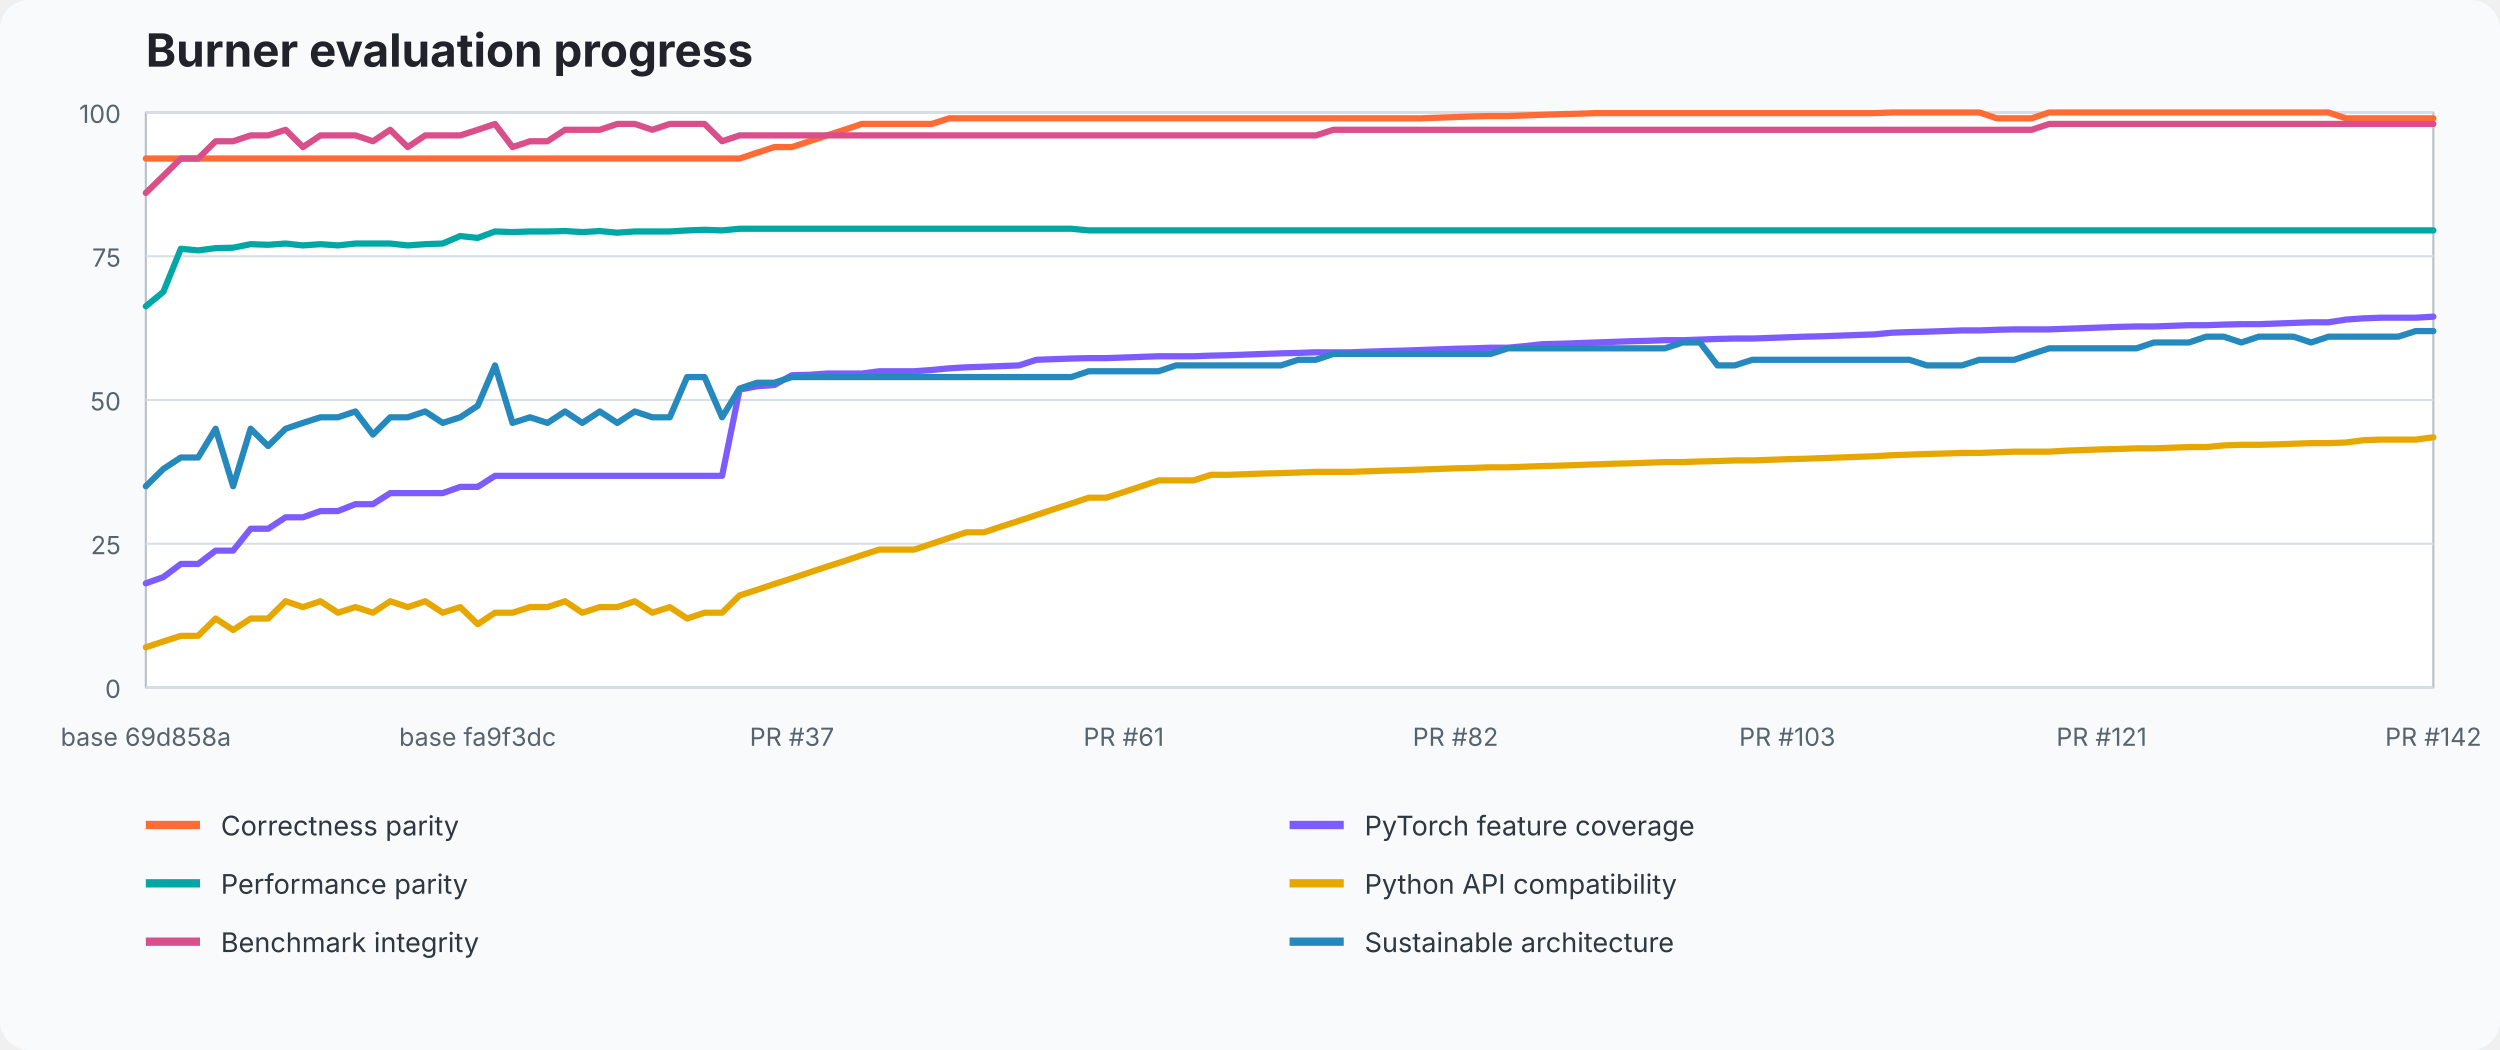
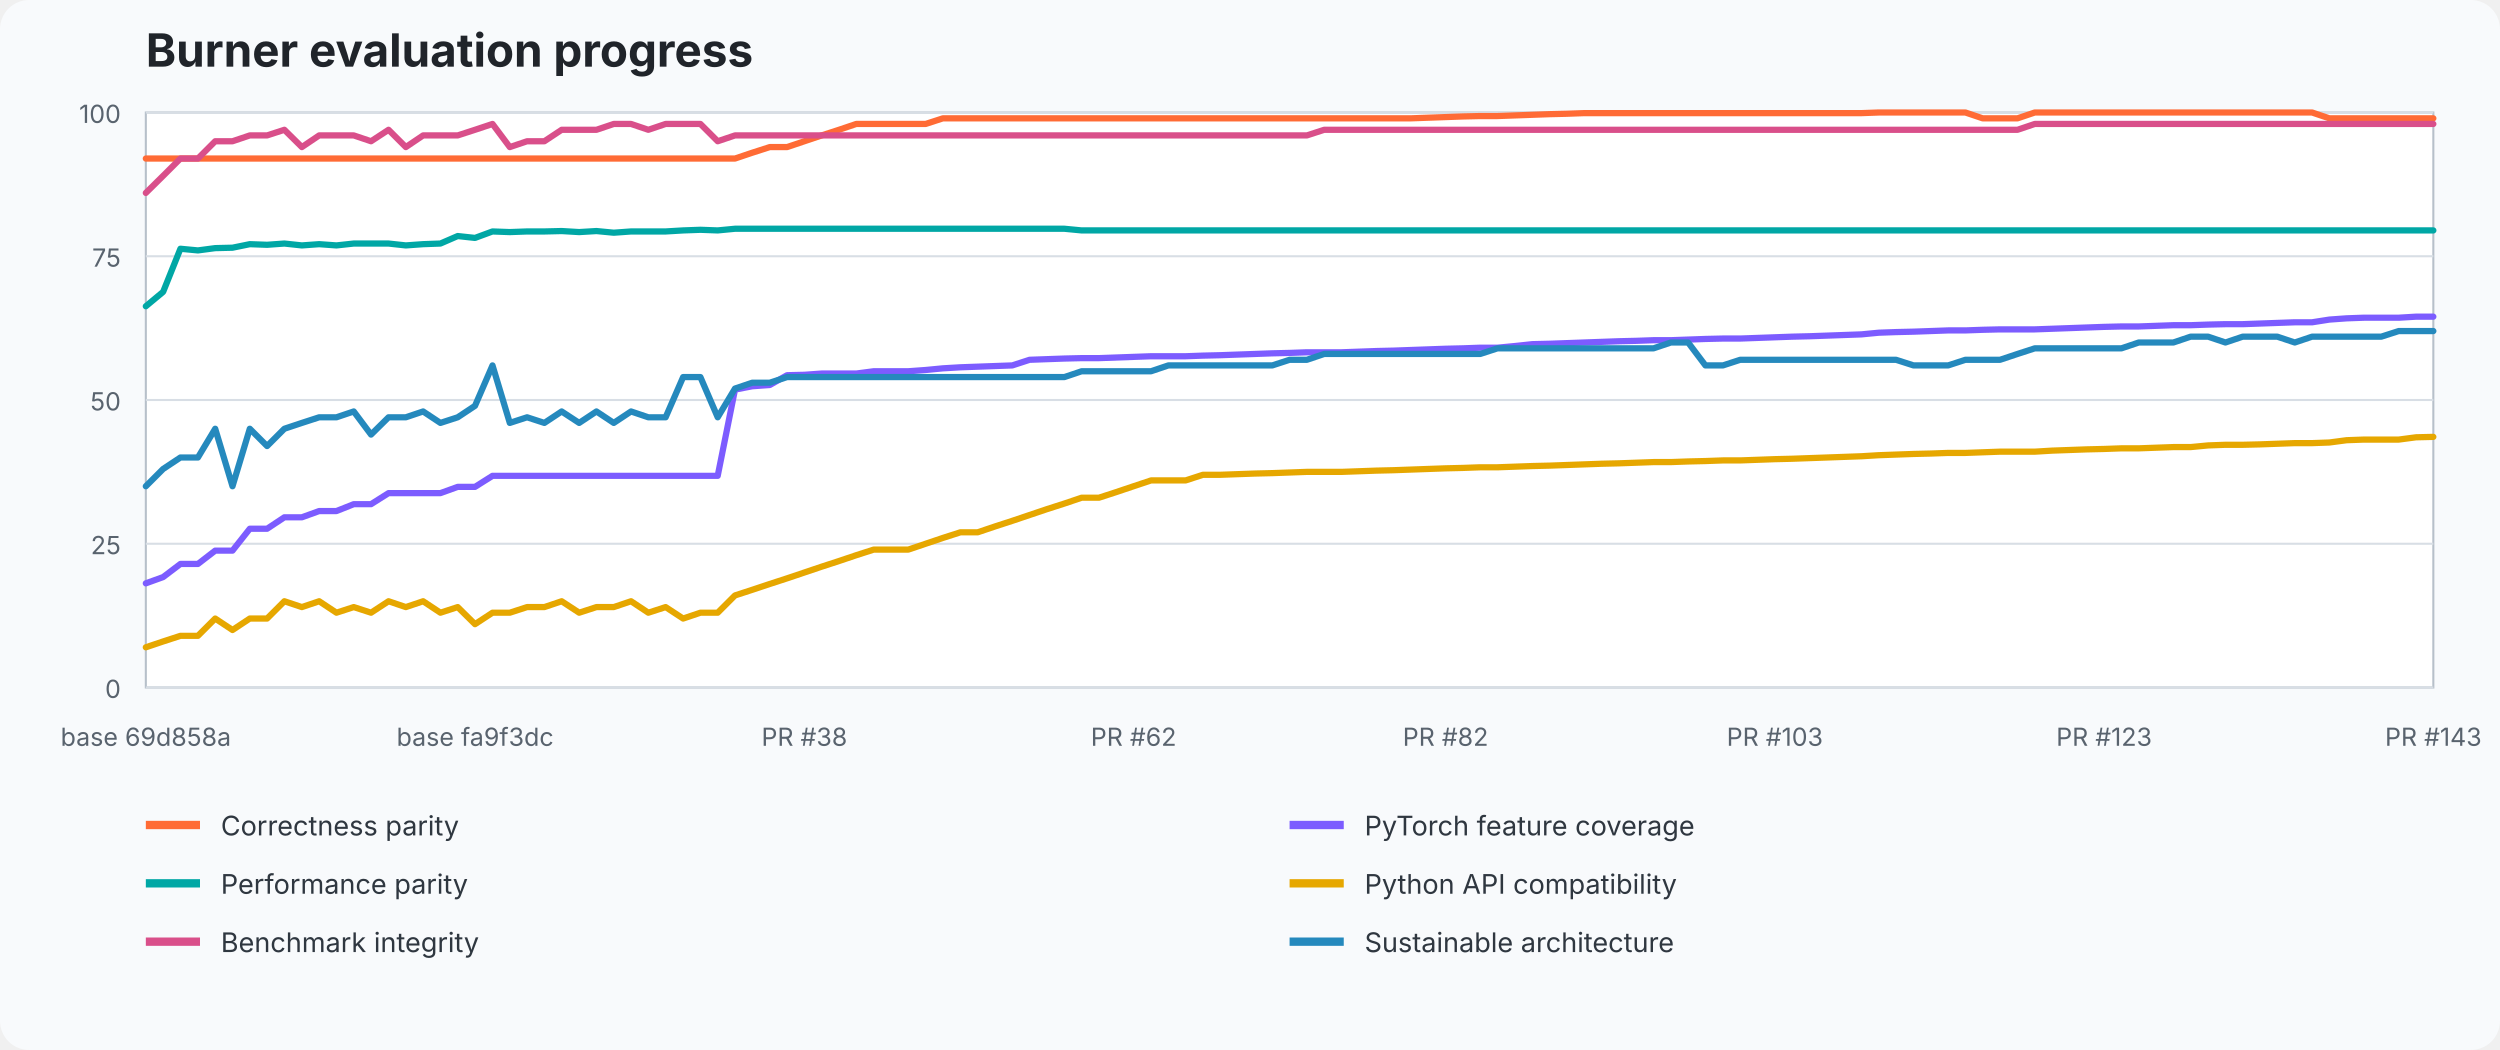
<svg xmlns="http://www.w3.org/2000/svg" width="1200" height="504" viewBox="0 0 1200 504" role="img" aria-labelledby="title desc">
  <style>text{font-family:ui-sans-serif,system-ui,-apple-system,BlinkMacSystemFont,"Segoe UI",sans-serif}.title{font-size:22px;font-weight:700;fill:#20242a}.axis{font-size:12px;fill:#59636e}.legend{font-size:13px;fill:#2f3740}.grid{stroke:#d8dee5;stroke-width:1}.plot{fill:#fff;stroke:#b7c0ca}</style>
  <rect width="100%" height="100%" fill="#f8fafc" rx="14" />
  <text x="70" y="32" class="title">Burner evaluation progress</text>
  <rect x="70" y="54" width="1098" height="276" class="plot" />
  <line x1="70" y1="330" x2="1168" y2="330" class="grid" />
  <text x="58" y="335" text-anchor="end" class="axis">0</text>
  <line x1="70" y1="261" x2="1168" y2="261" class="grid" />
  <text x="58" y="266" text-anchor="end" class="axis">25</text>
  <line x1="70" y1="192" x2="1168" y2="192" class="grid" />
  <text x="58" y="197" text-anchor="end" class="axis">50</text>
  <line x1="70" y1="123" x2="1168" y2="123" class="grid" />
  <text x="58" y="128" text-anchor="end" class="axis">75</text>
  <line x1="70" y1="54" x2="1168" y2="54" class="grid" />
  <text x="58" y="59" text-anchor="end" class="axis">100</text>
-   <polyline points="70.0,76.1 78.4,76.1 86.8,76.1 95.1,76.1 103.5,76.1 111.9,76.1 120.3,76.1 128.7,76.1 137.1,76.1 145.4,76.1 153.8,76.1 162.2,76.1 170.6,76.1 179.0,76.1 187.3,76.1 195.7,76.1 204.1,76.1 212.5,76.1 220.9,76.1 229.3,76.1 237.6,76.1 246.0,76.1 254.4,76.1 262.8,76.1 271.2,76.1 279.5,76.1 287.9,76.1 296.3,76.1 304.7,76.1 313.1,76.1 321.5,76.1 329.8,76.1 338.2,76.1 346.6,76.1 355.0,76.1 363.4,73.3 371.7,70.6 380.1,70.6 388.5,67.8 396.9,65.0 405.3,62.3 413.6,59.5 422.0,59.5 430.4,59.5 438.8,59.5 447.2,59.5 455.6,56.8 463.9,56.8 472.3,56.8 480.7,56.8 489.1,56.8 497.5,56.8 505.8,56.8 514.2,56.8 522.6,56.8 531.0,56.8 539.4,56.8 547.8,56.8 556.1,56.8 564.5,56.8 572.9,56.8 581.3,56.8 589.7,56.8 598.0,56.8 606.4,56.8 614.8,56.8 623.2,56.8 631.6,56.8 640.0,56.8 648.3,56.8 656.7,56.8 665.1,56.8 673.5,56.8 681.9,56.8 690.2,56.5 698.6,56.2 707.0,55.9 715.4,55.7 723.8,55.7 732.2,55.4 740.5,55.1 748.9,54.8 757.3,54.6 765.7,54.3 774.1,54.3 782.4,54.3 790.8,54.3 799.2,54.3 807.6,54.3 816.0,54.3 824.4,54.3 832.7,54.3 841.1,54.3 849.5,54.3 857.9,54.3 866.3,54.3 874.6,54.3 883.0,54.3 891.4,54.3 899.8,54.3 908.2,54.0 916.5,54.0 924.9,54.0 933.3,54.0 941.7,54.0 950.1,54.0 958.5,56.8 966.8,56.8 975.2,56.8 983.6,54.0 992.0,54.0 1000.4,54.0 1008.7,54.0 1017.1,54.0 1025.5,54.0 1033.9,54.0 1042.3,54.0 1050.7,54.0 1059.0,54.0 1067.4,54.0 1075.8,54.0 1084.2,54.0 1092.6,54.0 1100.9,54.0 1109.3,54.0 1117.7,54.0 1126.1,56.8 1134.5,56.8 1142.9,56.8 1151.2,56.8 1159.6,56.8 1168.0,56.8" fill="none" stroke="#ff6b35" stroke-width="3" stroke-linejoin="round" stroke-linecap="round" />
-   <polyline points="70.0,280.0 78.4,277.0 86.8,270.7 95.1,270.7 103.5,264.3 111.9,264.3 120.3,253.8 128.7,253.8 137.1,248.3 145.4,248.3 153.8,245.3 162.2,245.3 170.6,242.0 179.0,242.0 187.3,236.7 195.7,236.7 204.1,236.7 212.5,236.7 220.9,233.7 229.3,233.7 237.6,228.4 246.0,228.4 254.4,228.4 262.8,228.4 271.2,228.4 279.5,228.4 287.9,228.4 296.3,228.4 304.7,228.4 313.1,228.4 321.5,228.4 329.8,228.4 338.2,228.4 346.6,228.4 355.0,187.0 363.4,185.4 371.7,184.8 380.1,180.1 388.5,179.9 396.9,179.3 405.3,179.3 413.6,179.3 422.0,178.2 430.4,178.2 438.8,178.2 447.2,177.6 455.6,176.8 463.9,176.3 472.3,176.0 480.7,175.7 489.1,175.4 497.5,172.7 505.8,172.4 514.2,172.1 522.6,171.9 531.0,171.9 539.4,171.6 547.8,171.3 556.1,171.0 564.5,171.0 572.9,171.0 581.3,170.7 589.7,170.5 598.0,170.2 606.4,169.9 614.8,169.6 623.2,169.4 631.6,169.1 640.0,169.1 648.3,169.1 656.7,168.8 665.1,168.5 673.5,168.3 681.9,168.0 690.2,167.7 698.6,167.4 707.0,167.2 715.4,166.9 723.8,166.9 732.2,166.1 740.5,165.2 748.9,165.0 757.3,164.7 765.7,164.4 774.1,164.1 782.4,163.8 790.8,163.6 799.2,163.3 807.6,163.3 816.0,163.0 824.4,162.7 832.7,162.5 841.1,162.5 849.5,162.2 857.9,161.9 866.3,161.6 874.6,161.4 883.0,161.1 891.4,160.8 899.8,160.5 908.2,159.7 916.5,159.4 924.9,159.2 933.3,158.9 941.7,158.6 950.1,158.6 958.5,158.3 966.8,158.1 975.2,158.1 983.6,158.1 992.0,157.8 1000.4,157.5 1008.7,157.2 1017.1,156.9 1025.5,156.7 1033.9,156.7 1042.3,156.4 1050.7,156.1 1059.0,156.1 1067.4,155.8 1075.8,155.6 1084.2,155.6 1092.6,155.3 1100.9,155.0 1109.3,154.7 1117.7,154.7 1126.1,153.4 1134.5,152.8 1142.9,152.5 1151.2,152.5 1159.6,152.5 1168.0,152.0" fill="none" stroke="#7c5cff" stroke-width="3" stroke-linejoin="round" stroke-linecap="round" />
-   <polyline points="70.0,147.0 78.4,140.1 86.8,119.4 95.1,120.2 103.5,119.1 111.9,118.9 120.3,117.2 128.7,117.5 137.1,116.9 145.4,117.8 153.8,117.2 162.2,117.8 170.6,116.9 179.0,116.9 187.3,116.9 195.7,117.8 204.1,117.2 212.5,116.9 220.9,113.3 229.3,114.2 237.6,111.1 246.0,111.4 254.4,111.1 262.8,111.1 271.2,110.9 279.5,111.4 287.9,110.9 296.3,111.7 304.7,111.1 313.1,111.1 321.5,111.1 329.8,110.6 338.2,110.3 346.6,110.6 355.0,109.8 363.4,109.8 371.7,109.8 380.1,109.8 388.5,109.8 396.9,109.8 405.3,109.8 413.6,109.8 422.0,109.8 430.4,109.8 438.8,109.8 447.2,109.8 455.6,109.8 463.9,109.8 472.3,109.8 480.7,109.8 489.1,109.8 497.5,109.8 505.8,109.8 514.2,109.8 522.6,110.6 531.0,110.6 539.4,110.6 547.8,110.6 556.1,110.6 564.5,110.6 572.9,110.6 581.3,110.6 589.7,110.6 598.0,110.6 606.4,110.6 614.8,110.6 623.2,110.6 631.6,110.6 640.0,110.6 648.3,110.6 656.7,110.6 665.1,110.6 673.5,110.6 681.9,110.6 690.2,110.6 698.6,110.6 707.0,110.6 715.4,110.6 723.8,110.6 732.2,110.6 740.5,110.6 748.9,110.6 757.3,110.6 765.7,110.6 774.1,110.6 782.4,110.6 790.8,110.6 799.2,110.6 807.6,110.6 816.0,110.6 824.4,110.6 832.7,110.6 841.1,110.6 849.5,110.6 857.9,110.6 866.3,110.6 874.6,110.6 883.0,110.6 891.4,110.6 899.8,110.6 908.2,110.6 916.5,110.6 924.9,110.6 933.3,110.6 941.7,110.6 950.1,110.6 958.5,110.6 966.8,110.6 975.2,110.6 983.6,110.6 992.0,110.6 1000.4,110.6 1008.7,110.6 1017.1,110.6 1025.5,110.6 1033.9,110.6 1042.3,110.6 1050.7,110.6 1059.0,110.6 1067.4,110.6 1075.8,110.6 1084.2,110.6 1092.6,110.6 1100.9,110.6 1109.3,110.6 1117.7,110.6 1126.1,110.6 1134.5,110.6 1142.9,110.6 1151.2,110.6 1159.6,110.6 1168.0,110.6" fill="none" stroke="#00a7a5" stroke-width="3" stroke-linejoin="round" stroke-linecap="round" />
-   <polyline points="70.0,310.7 78.4,307.9 86.8,305.2 95.1,305.2 103.5,296.9 111.9,302.4 120.3,296.9 128.7,296.9 137.1,288.6 145.4,291.4 153.8,288.6 162.2,294.1 170.6,291.4 179.0,294.1 187.3,288.6 195.7,291.4 204.1,288.6 212.5,294.1 220.9,291.4 229.3,299.6 237.6,294.1 246.0,294.1 254.4,291.4 262.8,291.4 271.2,288.6 279.5,294.1 287.9,291.4 296.3,291.4 304.7,288.6 313.1,294.1 321.5,291.4 329.8,296.9 338.2,294.1 346.6,294.1 355.0,285.8 363.4,283.1 371.7,280.3 380.1,277.6 388.5,274.8 396.9,272.0 405.3,269.3 413.6,266.5 422.0,263.8 430.4,263.8 438.8,263.8 447.2,261.0 455.6,258.2 463.9,255.5 472.3,255.5 480.7,252.7 489.1,250.0 497.5,247.2 505.8,244.4 514.2,241.7 522.6,238.9 531.0,238.9 539.4,236.2 547.8,233.4 556.1,230.6 564.5,230.6 572.9,230.6 581.3,227.9 589.7,227.9 598.0,227.6 606.4,227.3 614.8,227.1 623.2,226.8 631.6,226.5 640.0,226.5 648.3,226.5 656.7,226.2 665.1,225.9 673.5,225.7 681.9,225.4 690.2,225.1 698.6,224.8 707.0,224.6 715.4,224.3 723.8,224.3 732.2,224.0 740.5,223.7 748.9,223.5 757.3,223.2 765.7,222.9 774.1,222.6 782.4,222.4 790.8,222.1 799.2,221.8 807.6,221.8 816.0,221.5 824.4,221.3 832.7,221.0 841.1,221.0 849.5,220.7 857.9,220.4 866.3,220.2 874.6,219.9 883.0,219.6 891.4,219.3 899.8,219.0 908.2,218.5 916.5,218.2 924.9,217.9 933.3,217.7 941.7,217.4 950.1,217.4 958.5,217.1 966.8,216.8 975.2,216.8 983.6,216.8 992.0,216.3 1000.4,216.0 1008.7,215.7 1017.1,215.5 1025.5,215.2 1033.9,215.2 1042.3,214.9 1050.7,214.6 1059.0,214.6 1067.4,213.8 1075.8,213.5 1084.2,213.5 1092.6,213.3 1100.9,213.0 1109.3,212.7 1117.7,212.7 1126.1,212.4 1134.5,211.3 1142.9,211.0 1151.2,211.0 1159.6,211.0 1168.0,209.9" fill="none" stroke="#e6a700" stroke-width="3" stroke-linejoin="round" stroke-linecap="round" />
-   <polyline points="70.0,92.6 78.4,84.4 86.8,76.1 95.1,76.1 103.5,67.8 111.9,67.8 120.3,65.0 128.7,65.0 137.1,62.3 145.4,70.6 153.8,65.0 162.2,65.0 170.6,65.0 179.0,67.8 187.3,62.3 195.7,70.6 204.1,65.0 212.5,65.0 220.9,65.0 229.3,62.3 237.6,59.5 246.0,70.6 254.4,67.8 262.8,67.8 271.2,62.3 279.5,62.3 287.9,62.3 296.3,59.5 304.7,59.5 313.1,62.3 321.5,59.5 329.8,59.5 338.2,59.5 346.6,67.8 355.0,65.0 363.4,65.0 371.7,65.0 380.1,65.0 388.5,65.0 396.9,65.0 405.3,65.0 413.6,65.0 422.0,65.0 430.4,65.0 438.8,65.0 447.2,65.0 455.6,65.0 463.9,65.0 472.3,65.0 480.7,65.0 489.1,65.0 497.5,65.0 505.8,65.0 514.2,65.0 522.6,65.0 531.0,65.0 539.4,65.0 547.8,65.0 556.1,65.0 564.5,65.0 572.9,65.0 581.3,65.0 589.7,65.0 598.0,65.0 606.4,65.0 614.8,65.0 623.2,65.0 631.6,65.0 640.0,62.3 648.3,62.3 656.7,62.3 665.1,62.3 673.5,62.3 681.9,62.3 690.2,62.3 698.6,62.3 707.0,62.3 715.4,62.3 723.8,62.3 732.2,62.3 740.5,62.3 748.9,62.3 757.3,62.3 765.7,62.3 774.1,62.3 782.4,62.3 790.8,62.3 799.2,62.3 807.6,62.3 816.0,62.3 824.4,62.3 832.7,62.3 841.1,62.3 849.5,62.3 857.9,62.3 866.3,62.3 874.6,62.3 883.0,62.3 891.4,62.3 899.8,62.3 908.2,62.3 916.5,62.3 924.9,62.3 933.3,62.3 941.7,62.3 950.1,62.3 958.5,62.3 966.8,62.3 975.2,62.3 983.6,59.5 992.0,59.5 1000.4,59.5 1008.7,59.5 1017.1,59.5 1025.5,59.5 1033.9,59.5 1042.3,59.5 1050.7,59.5 1059.0,59.5 1067.4,59.5 1075.8,59.5 1084.2,59.5 1092.6,59.5 1100.9,59.5 1109.3,59.5 1117.7,59.5 1126.1,59.5 1134.5,59.5 1142.9,59.5 1151.2,59.5 1159.6,59.5 1168.0,59.5" fill="none" stroke="#d94f8a" stroke-width="3" stroke-linejoin="round" stroke-linecap="round" />
-   <polyline points="70.0,233.4 78.4,225.1 86.8,219.6 95.1,219.6 103.5,205.8 111.9,233.4 120.3,205.8 128.7,214.1 137.1,205.8 145.4,203.0 153.8,200.3 162.2,200.3 170.6,197.5 179.0,208.6 187.3,200.3 195.7,200.3 204.1,197.5 212.5,203.0 220.9,200.3 229.3,194.8 237.6,175.4 246.0,203.0 254.4,200.3 262.8,203.0 271.2,197.5 279.5,203.0 287.9,197.5 296.3,203.0 304.7,197.5 313.1,200.3 321.5,200.3 329.8,181.0 338.2,181.0 346.6,200.3 355.0,186.5 363.4,183.7 371.7,183.7 380.1,181.0 388.5,181.0 396.9,181.0 405.3,181.0 413.6,181.0 422.0,181.0 430.4,181.0 438.8,181.0 447.2,181.0 455.6,181.0 463.9,181.0 472.3,181.0 480.7,181.0 489.1,181.0 497.5,181.0 505.8,181.0 514.2,181.0 522.6,178.2 531.0,178.2 539.4,178.2 547.8,178.2 556.1,178.2 564.5,175.4 572.9,175.4 581.3,175.4 589.7,175.4 598.0,175.4 606.4,175.4 614.8,175.4 623.2,172.7 631.6,172.7 640.0,169.9 648.3,169.9 656.7,169.9 665.1,169.9 673.5,169.9 681.9,169.9 690.2,169.9 698.6,169.9 707.0,169.9 715.4,169.9 723.8,167.2 732.2,167.2 740.5,167.2 748.9,167.2 757.3,167.2 765.7,167.2 774.1,167.2 782.4,167.2 790.8,167.2 799.2,167.2 807.6,164.4 816.0,164.4 824.4,175.4 832.7,175.4 841.1,172.7 849.5,172.7 857.9,172.7 866.3,172.7 874.6,172.7 883.0,172.7 891.4,172.7 899.8,172.7 908.2,172.7 916.5,172.7 924.9,175.4 933.3,175.4 941.7,175.4 950.1,172.7 958.5,172.7 966.8,172.7 975.2,169.9 983.6,167.2 992.0,167.2 1000.4,167.2 1008.7,167.2 1017.1,167.2 1025.5,167.2 1033.9,164.4 1042.3,164.4 1050.7,164.4 1059.0,161.6 1067.4,161.6 1075.8,164.4 1084.2,161.6 1092.6,161.6 1100.9,161.6 1109.3,164.4 1117.7,161.6 1126.1,161.6 1134.5,161.6 1142.9,161.6 1151.2,161.6 1159.6,158.9 1168.0,158.9" fill="none" stroke="#2589bd" stroke-width="3" stroke-linejoin="round" stroke-linecap="round" />
+   <polyline points="70.0,76.1 78.3,76.1 86.6,76.1 95.0,76.1 103.3,76.1 111.6,76.1 119.9,76.1 128.2,76.1 136.5,76.1 144.9,76.1 153.2,76.1 161.5,76.1 169.8,76.1 178.1,76.1 186.5,76.1 194.8,76.1 203.1,76.1 211.4,76.1 219.7,76.1 228.0,76.1 236.4,76.1 244.7,76.1 253.0,76.1 261.3,76.1 269.6,76.1 278.0,76.1 286.3,76.1 294.6,76.1 302.9,76.1 311.2,76.1 319.5,76.1 327.9,76.1 336.2,76.1 344.5,76.1 352.8,76.1 361.1,73.3 369.5,70.6 377.8,70.6 386.1,67.8 394.4,65.0 402.7,62.3 411.0,59.5 419.4,59.5 427.7,59.5 436.0,59.5 444.3,59.5 452.6,56.8 461.0,56.8 469.3,56.8 477.6,56.8 485.9,56.8 494.2,56.8 502.5,56.8 510.9,56.8 519.2,56.8 527.5,56.8 535.8,56.8 544.1,56.8 552.5,56.8 560.8,56.8 569.1,56.8 577.4,56.8 585.7,56.8 594.0,56.8 602.4,56.8 610.7,56.8 619.0,56.8 627.3,56.8 635.6,56.8 644.0,56.8 652.3,56.8 660.6,56.8 668.9,56.8 677.2,56.8 685.5,56.5 693.9,56.2 702.2,55.9 710.5,55.7 718.8,55.7 727.1,55.4 735.5,55.1 743.8,54.8 752.1,54.6 760.4,54.3 768.7,54.3 777.0,54.3 785.4,54.3 793.7,54.3 802.0,54.3 810.3,54.3 818.6,54.3 827.0,54.3 835.3,54.3 843.6,54.3 851.9,54.3 860.2,54.3 868.5,54.3 876.9,54.3 885.2,54.3 893.5,54.3 901.8,54.0 910.1,54.0 918.5,54.0 926.8,54.0 935.1,54.0 943.4,54.0 951.7,56.8 960.0,56.8 968.4,56.8 976.7,54.0 985.0,54.0 993.3,54.0 1001.6,54.0 1010.0,54.0 1018.3,54.0 1026.6,54.0 1034.9,54.0 1043.2,54.0 1051.5,54.0 1059.9,54.0 1068.2,54.0 1076.5,54.0 1084.8,54.0 1093.1,54.0 1101.5,54.0 1109.8,54.0 1118.1,56.8 1126.4,56.8 1134.7,56.8 1143.0,56.8 1151.4,56.8 1159.7,56.8 1168.0,56.8" fill="none" stroke="#ff6b35" stroke-width="3" stroke-linejoin="round" stroke-linecap="round" />
+   <polyline points="70.0,280.0 78.3,277.0 86.6,270.7 95.0,270.7 103.3,264.3 111.6,264.3 119.9,253.8 128.2,253.8 136.5,248.3 144.9,248.3 153.2,245.3 161.5,245.3 169.8,242.0 178.1,242.0 186.5,236.7 194.8,236.7 203.1,236.7 211.4,236.7 219.7,233.7 228.0,233.7 236.4,228.4 244.7,228.4 253.0,228.4 261.3,228.4 269.6,228.4 278.0,228.4 286.3,228.4 294.6,228.4 302.9,228.4 311.2,228.4 319.5,228.4 327.9,228.4 336.2,228.4 344.5,228.4 352.8,187.0 361.1,185.4 369.5,184.8 377.8,180.1 386.1,179.9 394.4,179.3 402.7,179.3 411.0,179.3 419.4,178.2 427.7,178.2 436.0,178.2 444.3,177.6 452.6,176.8 461.0,176.3 469.3,176.0 477.6,175.7 485.9,175.4 494.2,172.7 502.5,172.4 510.9,172.1 519.2,171.9 527.5,171.9 535.8,171.6 544.1,171.3 552.5,171.0 560.8,171.0 569.1,171.0 577.4,170.7 585.7,170.5 594.0,170.2 602.4,169.9 610.7,169.6 619.0,169.4 627.3,169.1 635.6,169.1 644.0,169.1 652.3,168.8 660.6,168.5 668.9,168.3 677.2,168.0 685.5,167.7 693.9,167.4 702.2,167.2 710.5,166.9 718.8,166.9 727.1,166.1 735.5,165.2 743.8,165.0 752.1,164.7 760.4,164.4 768.7,164.1 777.0,163.8 785.4,163.6 793.7,163.3 802.0,163.3 810.3,163.0 818.6,162.7 827.0,162.5 835.3,162.5 843.6,162.2 851.9,161.9 860.2,161.6 868.5,161.4 876.9,161.1 885.2,160.8 893.5,160.5 901.8,159.7 910.1,159.4 918.5,159.2 926.8,158.9 935.1,158.6 943.4,158.6 951.7,158.3 960.0,158.1 968.4,158.1 976.7,158.1 985.0,157.8 993.3,157.5 1001.6,157.2 1010.0,156.9 1018.3,156.7 1026.6,156.7 1034.9,156.4 1043.2,156.1 1051.5,156.1 1059.9,155.8 1068.2,155.6 1076.5,155.6 1084.8,155.3 1093.1,155.0 1101.5,154.7 1109.8,154.7 1118.1,153.4 1126.4,152.8 1134.7,152.5 1143.0,152.5 1151.4,152.5 1159.7,152.0 1168.0,152.0" fill="none" stroke="#7c5cff" stroke-width="3" stroke-linejoin="round" stroke-linecap="round" />
+   <polyline points="70.0,147.0 78.3,140.1 86.6,119.4 95.0,120.2 103.3,119.1 111.6,118.9 119.9,117.2 128.2,117.5 136.5,116.9 144.9,117.8 153.2,117.2 161.5,117.8 169.8,116.9 178.1,116.9 186.5,116.9 194.8,117.8 203.1,117.2 211.4,116.9 219.7,113.3 228.0,114.2 236.4,111.1 244.7,111.4 253.0,111.1 261.3,111.1 269.6,110.9 278.0,111.4 286.3,110.9 294.6,111.7 302.9,111.1 311.2,111.1 319.5,111.1 327.9,110.6 336.2,110.3 344.5,110.6 352.8,109.8 361.1,109.8 369.5,109.8 377.8,109.8 386.1,109.8 394.4,109.8 402.7,109.8 411.0,109.8 419.4,109.8 427.7,109.8 436.0,109.8 444.3,109.8 452.6,109.8 461.0,109.8 469.3,109.8 477.6,109.8 485.9,109.8 494.2,109.8 502.5,109.8 510.9,109.8 519.2,110.6 527.5,110.6 535.8,110.6 544.1,110.6 552.5,110.6 560.8,110.6 569.1,110.6 577.4,110.6 585.7,110.6 594.0,110.6 602.4,110.6 610.7,110.6 619.0,110.6 627.3,110.6 635.6,110.6 644.0,110.6 652.3,110.6 660.6,110.6 668.9,110.6 677.2,110.6 685.5,110.6 693.9,110.6 702.2,110.6 710.5,110.6 718.8,110.6 727.1,110.6 735.5,110.6 743.8,110.6 752.1,110.6 760.4,110.6 768.7,110.6 777.0,110.6 785.4,110.6 793.7,110.6 802.0,110.6 810.3,110.6 818.6,110.6 827.0,110.6 835.3,110.6 843.6,110.6 851.9,110.6 860.2,110.6 868.5,110.6 876.9,110.6 885.2,110.6 893.5,110.6 901.8,110.6 910.1,110.6 918.5,110.6 926.8,110.6 935.1,110.6 943.4,110.6 951.7,110.6 960.0,110.6 968.4,110.6 976.7,110.6 985.0,110.6 993.3,110.6 1001.6,110.6 1010.0,110.6 1018.3,110.6 1026.6,110.6 1034.9,110.6 1043.2,110.6 1051.5,110.6 1059.9,110.6 1068.2,110.6 1076.5,110.6 1084.8,110.6 1093.1,110.6 1101.5,110.6 1109.8,110.6 1118.1,110.6 1126.4,110.6 1134.7,110.6 1143.0,110.6 1151.4,110.6 1159.7,110.6 1168.0,110.6" fill="none" stroke="#00a7a5" stroke-width="3" stroke-linejoin="round" stroke-linecap="round" />
+   <polyline points="70.0,310.7 78.3,307.9 86.6,305.2 95.0,305.2 103.3,296.9 111.6,302.4 119.9,296.9 128.2,296.9 136.5,288.6 144.9,291.4 153.2,288.6 161.5,294.1 169.8,291.4 178.1,294.1 186.5,288.6 194.8,291.4 203.1,288.6 211.4,294.1 219.7,291.4 228.0,299.6 236.4,294.1 244.7,294.1 253.0,291.4 261.3,291.4 269.6,288.6 278.0,294.1 286.3,291.4 294.6,291.4 302.9,288.6 311.2,294.1 319.5,291.4 327.9,296.9 336.2,294.1 344.5,294.1 352.8,285.8 361.1,283.1 369.5,280.3 377.8,277.6 386.1,274.8 394.4,272.0 402.7,269.3 411.0,266.5 419.4,263.8 427.7,263.8 436.0,263.8 444.3,261.0 452.6,258.2 461.0,255.5 469.3,255.5 477.6,252.7 485.9,250.0 494.2,247.2 502.5,244.4 510.9,241.7 519.2,238.9 527.5,238.9 535.8,236.2 544.1,233.4 552.5,230.6 560.8,230.6 569.1,230.6 577.4,227.9 585.7,227.9 594.0,227.6 602.4,227.3 610.7,227.1 619.0,226.8 627.3,226.5 635.6,226.5 644.0,226.5 652.3,226.2 660.6,225.9 668.9,225.7 677.2,225.4 685.5,225.1 693.9,224.8 702.2,224.6 710.5,224.3 718.8,224.3 727.1,224.0 735.5,223.7 743.8,223.5 752.1,223.2 760.4,222.9 768.7,222.6 777.0,222.4 785.4,222.1 793.7,221.8 802.0,221.8 810.3,221.5 818.6,221.3 827.0,221.0 835.3,221.0 843.6,220.7 851.9,220.4 860.2,220.2 868.5,219.9 876.9,219.6 885.2,219.3 893.5,219.0 901.8,218.5 910.1,218.2 918.5,217.9 926.8,217.7 935.1,217.4 943.4,217.4 951.7,217.1 960.0,216.8 968.4,216.8 976.7,216.8 985.0,216.3 993.3,216.0 1001.6,215.7 1010.0,215.5 1018.3,215.2 1026.6,215.2 1034.9,214.9 1043.2,214.6 1051.5,214.6 1059.9,213.8 1068.2,213.5 1076.5,213.5 1084.8,213.3 1093.1,213.0 1101.5,212.7 1109.8,212.7 1118.1,212.4 1126.4,211.3 1134.7,211.0 1143.0,211.0 1151.4,211.0 1159.7,209.9 1168.0,209.7" fill="none" stroke="#e6a700" stroke-width="3" stroke-linejoin="round" stroke-linecap="round" />
+   <polyline points="70.0,92.6 78.3,84.4 86.6,76.1 95.0,76.1 103.3,67.8 111.6,67.8 119.9,65.0 128.2,65.0 136.5,62.3 144.9,70.6 153.2,65.0 161.5,65.0 169.8,65.0 178.1,67.8 186.5,62.3 194.8,70.6 203.1,65.0 211.4,65.0 219.7,65.0 228.0,62.3 236.4,59.5 244.7,70.6 253.0,67.8 261.3,67.8 269.6,62.3 278.0,62.3 286.3,62.3 294.6,59.5 302.9,59.5 311.2,62.3 319.5,59.5 327.9,59.5 336.2,59.5 344.5,67.8 352.8,65.0 361.1,65.0 369.5,65.0 377.8,65.0 386.1,65.0 394.4,65.0 402.7,65.0 411.0,65.0 419.4,65.0 427.7,65.0 436.0,65.0 444.3,65.0 452.6,65.0 461.0,65.0 469.3,65.0 477.6,65.0 485.9,65.0 494.2,65.0 502.5,65.0 510.9,65.0 519.2,65.0 527.5,65.0 535.8,65.0 544.1,65.0 552.5,65.0 560.8,65.0 569.1,65.0 577.4,65.0 585.7,65.0 594.0,65.0 602.4,65.0 610.7,65.0 619.0,65.0 627.3,65.0 635.6,62.3 644.0,62.3 652.3,62.3 660.6,62.3 668.9,62.3 677.2,62.3 685.5,62.3 693.9,62.3 702.2,62.3 710.5,62.3 718.8,62.3 727.1,62.3 735.5,62.3 743.8,62.3 752.1,62.3 760.4,62.3 768.7,62.3 777.0,62.3 785.4,62.3 793.7,62.3 802.0,62.3 810.3,62.3 818.6,62.3 827.0,62.3 835.3,62.3 843.6,62.3 851.9,62.3 860.2,62.3 868.5,62.3 876.9,62.3 885.2,62.3 893.5,62.3 901.8,62.3 910.1,62.3 918.5,62.3 926.8,62.3 935.1,62.3 943.4,62.3 951.7,62.3 960.0,62.3 968.4,62.3 976.7,59.5 985.0,59.5 993.3,59.5 1001.6,59.5 1010.0,59.5 1018.3,59.5 1026.6,59.5 1034.9,59.5 1043.2,59.5 1051.5,59.5 1059.9,59.5 1068.2,59.5 1076.5,59.5 1084.8,59.5 1093.1,59.5 1101.5,59.5 1109.8,59.5 1118.1,59.5 1126.4,59.5 1134.7,59.5 1143.0,59.5 1151.4,59.5 1159.7,59.5 1168.0,59.5" fill="none" stroke="#d94f8a" stroke-width="3" stroke-linejoin="round" stroke-linecap="round" />
+   <polyline points="70.0,233.4 78.3,225.1 86.6,219.6 95.0,219.6 103.3,205.8 111.6,233.4 119.9,205.8 128.2,214.1 136.5,205.8 144.9,203.0 153.2,200.3 161.5,200.3 169.8,197.5 178.1,208.6 186.5,200.3 194.8,200.3 203.1,197.5 211.4,203.0 219.7,200.3 228.0,194.8 236.4,175.4 244.7,203.0 253.0,200.3 261.3,203.0 269.6,197.5 278.0,203.0 286.3,197.5 294.6,203.0 302.9,197.5 311.2,200.3 319.5,200.3 327.9,181.0 336.2,181.0 344.5,200.3 352.8,186.5 361.1,183.7 369.5,183.7 377.8,181.0 386.1,181.0 394.4,181.0 402.7,181.0 411.0,181.0 419.4,181.0 427.7,181.0 436.0,181.0 444.3,181.0 452.6,181.0 461.0,181.0 469.3,181.0 477.6,181.0 485.9,181.0 494.2,181.0 502.5,181.0 510.9,181.0 519.2,178.2 527.5,178.2 535.8,178.2 544.1,178.2 552.5,178.2 560.8,175.4 569.1,175.4 577.4,175.4 585.7,175.4 594.0,175.4 602.4,175.4 610.7,175.4 619.0,172.7 627.3,172.7 635.6,169.9 644.0,169.9 652.3,169.9 660.6,169.9 668.9,169.9 677.2,169.9 685.5,169.9 693.9,169.9 702.2,169.9 710.5,169.9 718.8,167.2 727.1,167.2 735.5,167.2 743.8,167.2 752.1,167.2 760.4,167.2 768.7,167.2 777.0,167.2 785.4,167.2 793.7,167.2 802.0,164.4 810.3,164.4 818.6,175.4 827.0,175.4 835.3,172.7 843.6,172.7 851.9,172.7 860.2,172.7 868.5,172.7 876.9,172.7 885.2,172.7 893.5,172.7 901.8,172.7 910.1,172.7 918.5,175.4 926.8,175.4 935.1,175.4 943.4,172.7 951.7,172.7 960.0,172.7 968.4,169.9 976.7,167.2 985.0,167.2 993.3,167.2 1001.6,167.2 1010.0,167.2 1018.3,167.2 1026.6,164.4 1034.9,164.4 1043.2,164.4 1051.5,161.6 1059.9,161.6 1068.2,164.4 1076.5,161.6 1084.8,161.6 1093.1,161.6 1101.5,164.4 1109.8,161.6 1118.1,161.6 1126.4,161.6 1134.7,161.6 1143.0,161.6 1151.4,158.9 1159.7,158.9 1168.0,158.9" fill="none" stroke="#2589bd" stroke-width="3" stroke-linejoin="round" stroke-linecap="round" />
  <text x="70" y="358" text-anchor="middle" class="axis">base 69d858a</text>
-   <text x="229.252" y="358" text-anchor="middle" class="axis">base fa9f3dc</text>
-   <text x="380.122" y="358" text-anchor="middle" class="axis">PR #37</text>
-   <text x="539.374" y="358" text-anchor="middle" class="axis">PR #61</text>
-   <text x="698.626" y="358" text-anchor="middle" class="axis">PR #82</text>
-   <text x="857.878" y="358" text-anchor="middle" class="axis">PR #103</text>
-   <text x="1008.748" y="358" text-anchor="middle" class="axis">PR #121</text>
-   <text x="1168" y="358" text-anchor="middle" class="axis">PR #142</text>
+   <text x="228.045" y="358" text-anchor="middle" class="axis">base fa9f3dc</text>
+   <text x="386.091" y="358" text-anchor="middle" class="axis">PR #38</text>
+   <text x="544.136" y="358" text-anchor="middle" class="axis">PR #62</text>
+   <text x="693.864" y="358" text-anchor="middle" class="axis">PR #82</text>
+   <text x="851.909" y="358" text-anchor="middle" class="axis">PR #103</text>
+   <text x="1009.955" y="358" text-anchor="middle" class="axis">PR #123</text>
+   <text x="1168" y="358" text-anchor="middle" class="axis">PR #143</text>
  <line x1="70" y1="396" x2="96" y2="396" stroke="#ff6b35" stroke-width="4" />
  <text x="106" y="401" class="legend">Correctness parity</text>
  <line x1="619" y1="396" x2="645" y2="396" stroke="#7c5cff" stroke-width="4" />
  <text x="655" y="401" class="legend">PyTorch feature coverage</text>
  <line x1="70" y1="424" x2="96" y2="424" stroke="#00a7a5" stroke-width="4" />
  <text x="106" y="429" class="legend">Performance parity</text>
  <line x1="619" y1="424" x2="645" y2="424" stroke="#e6a700" stroke-width="4" />
  <text x="655" y="429" class="legend">Python API compatibility</text>
  <line x1="70" y1="452" x2="96" y2="452" stroke="#d94f8a" stroke-width="4" />
  <text x="106" y="457" class="legend">Benchmark integrity</text>
  <line x1="619" y1="452" x2="645" y2="452" stroke="#2589bd" stroke-width="4" />
  <text x="655" y="457" class="legend">Sustainable architecture</text>
</svg>
